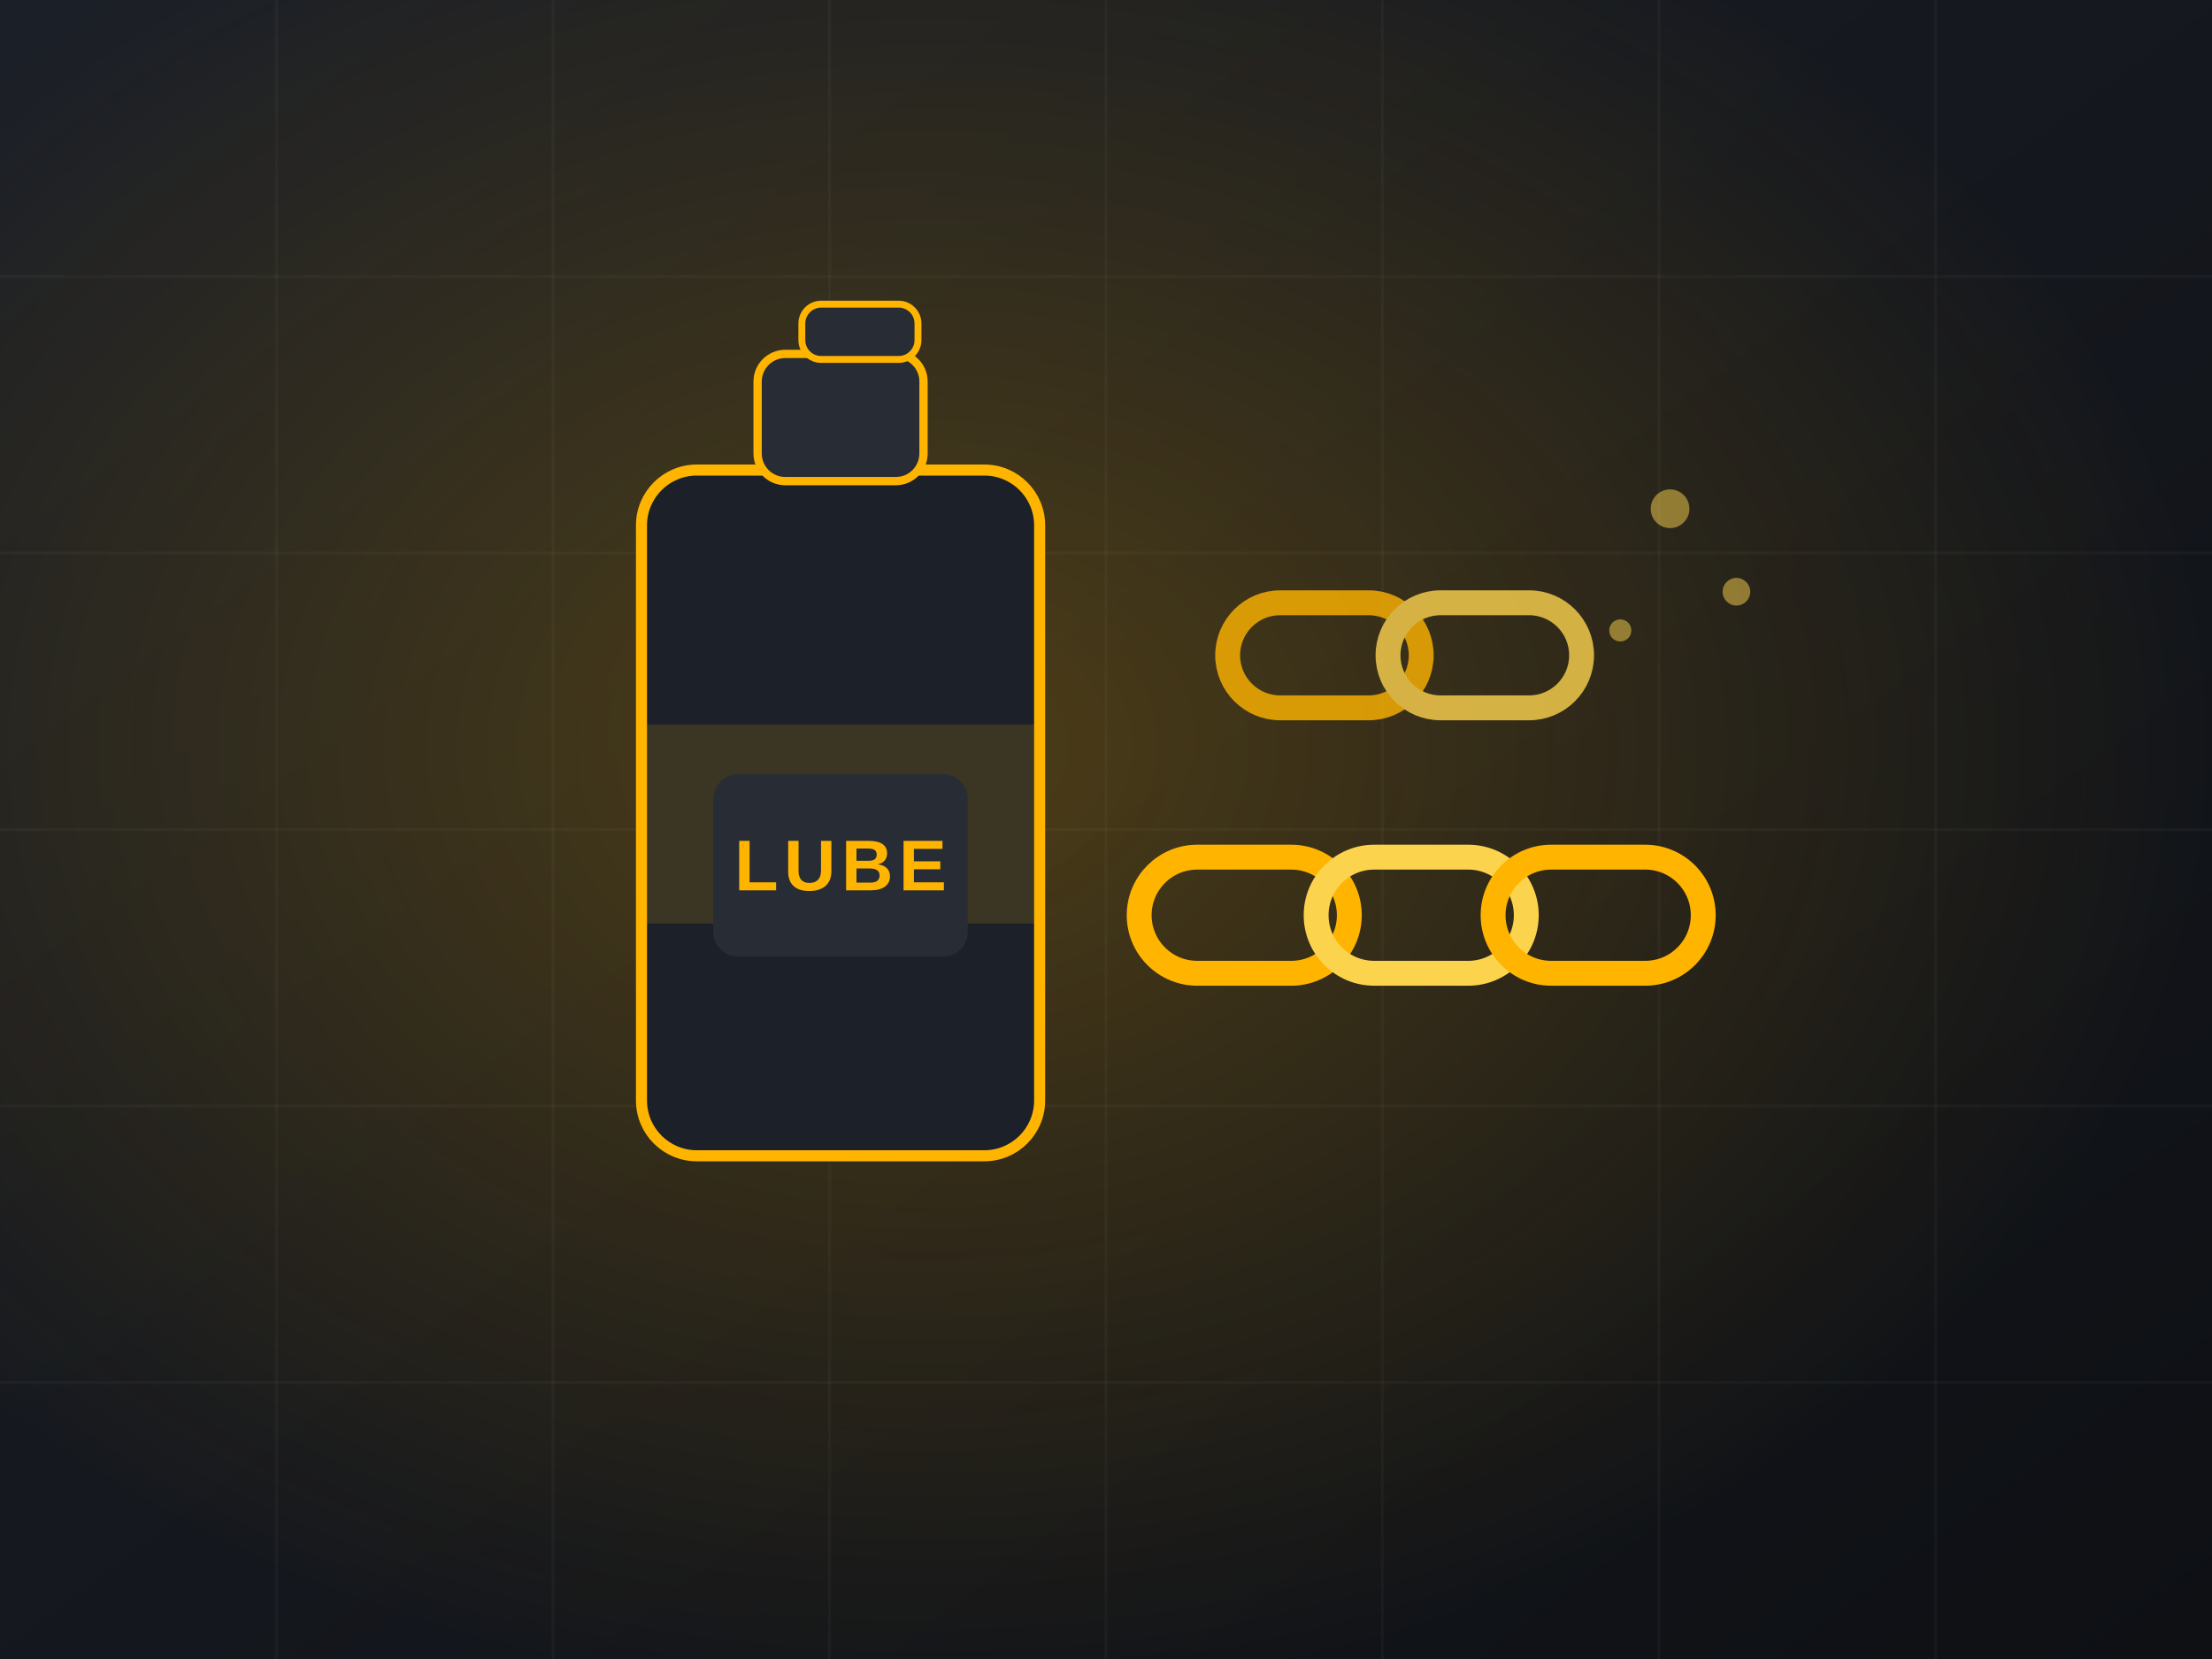
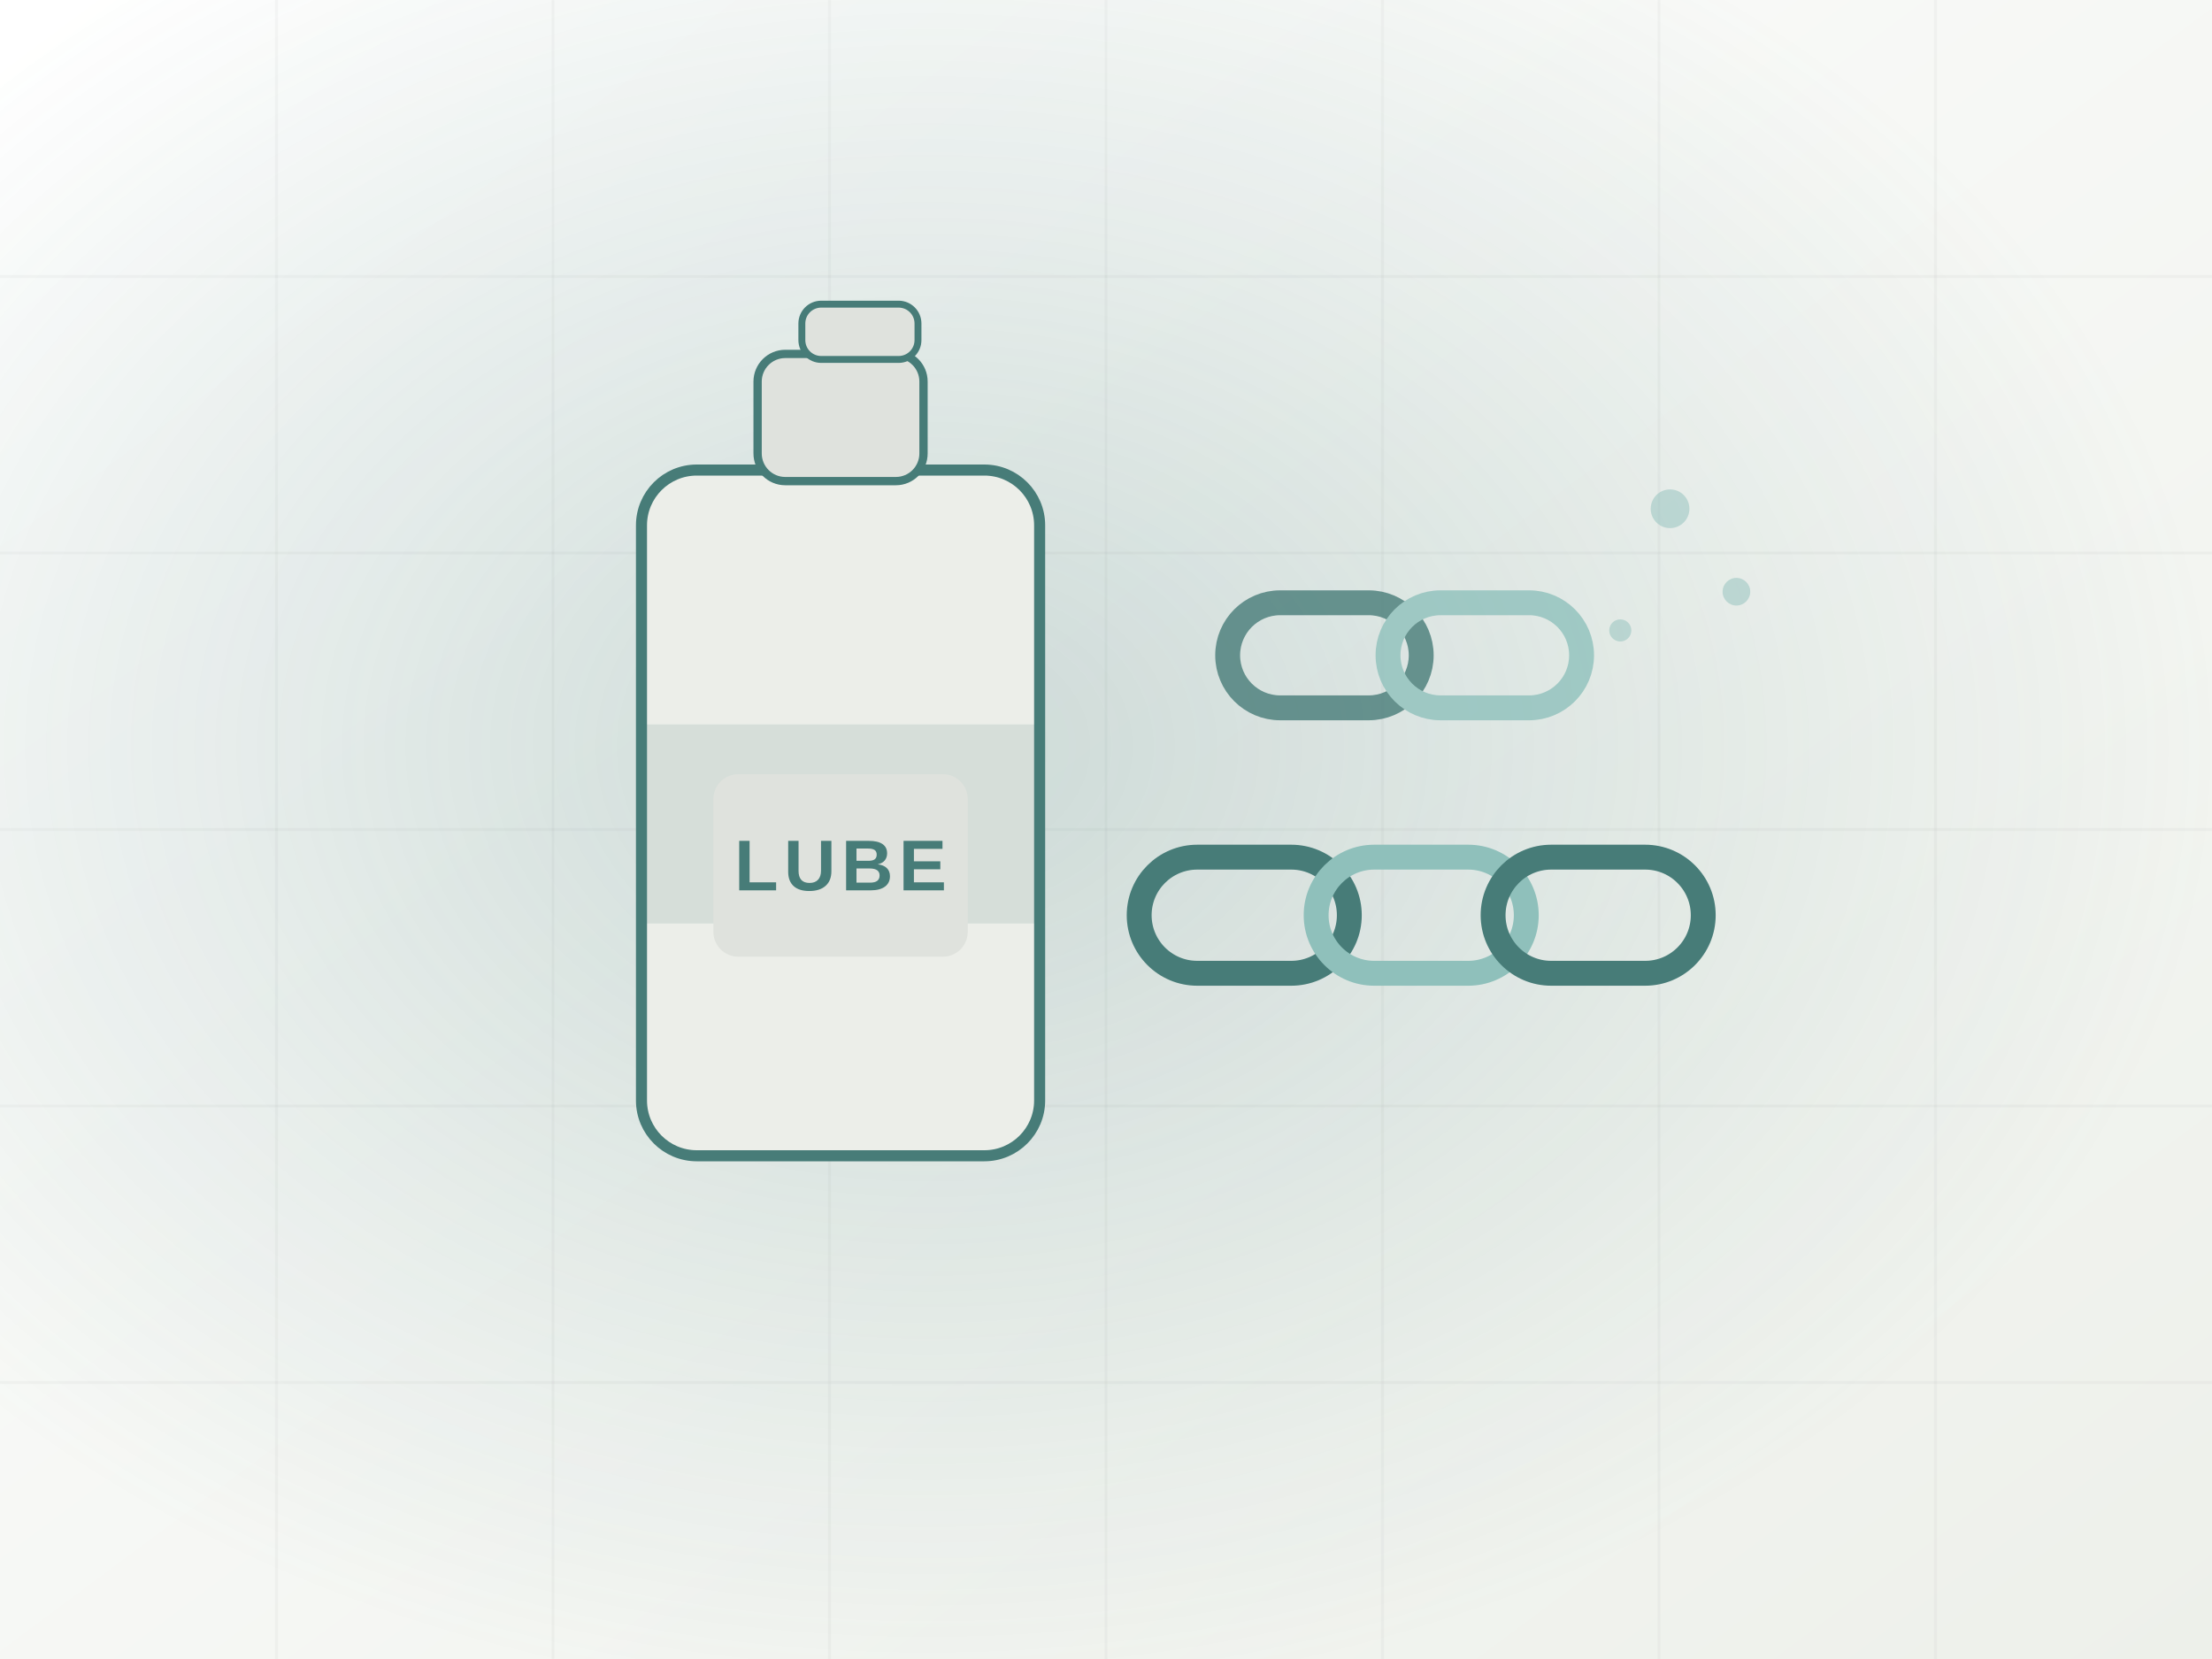
<svg xmlns="http://www.w3.org/2000/svg" viewBox="0 0 800 600" width="800" height="600">
  <defs>
    <linearGradient id="bg" x1="0" y1="0" x2="1" y2="1">
-       <stop offset="0%" stop-color="#1b1f27" />
-       <stop offset="100%" stop-color="#0e1014" />
+       <stop offset="0%" stop-color="#ffffff" />
+       <stop offset="100%" stop-color="#edf0ea" />
    </linearGradient>
    <radialGradient id="glow" cx="42%" cy="45%" r="58%">
-       <stop offset="0%" stop-color="#ffb400" stop-opacity="0.24" />
-       <stop offset="100%" stop-color="#ffb400" stop-opacity="0" />
+       <stop offset="0%" stop-color="#477c78" stop-opacity="0.24" />
+       <stop offset="100%" stop-color="#477c78" stop-opacity="0" />
    </radialGradient>
  </defs>
  <rect width="800" height="600" fill="url(#bg)" />
-   <g stroke="#ffffff" stroke-opacity="0.035">
+   <g stroke="#252b2d" stroke-opacity="0.035">
    <path d="M0 100h800M0 200h800M0 300h800M0 400h800M0 500h800" />
    <path d="M100 0v600M200 0v600M300 0v600M400 0v600M500 0v600M600 0v600M700 0v600" />
  </g>
  <rect width="800" height="600" fill="url(#glow)" />
  <g transform="translate(400,300)">
    <g transform="translate(-96,-14)">
-       <rect x="-72" y="-116" width="144" height="248" rx="20" fill="#1c2028" stroke="#ffb400" stroke-width="4" />
-       <rect x="-72" y="-24" width="144" height="72" fill="#ffb400" opacity="0.14" />
-       <rect x="-30" y="-158" width="60" height="46" rx="10" fill="#272c35" stroke="#ffb400" stroke-width="3" />
-       <rect x="-14" y="-176" width="42" height="20" rx="7" fill="#272c35" stroke="#ffb400" stroke-width="2.5" />
-       <rect x="-46" y="-6" width="92" height="66" rx="9" fill="#272c35" />
-       <text x="0" y="36" text-anchor="middle" font-family="Arial, sans-serif" font-size="26" font-weight="700" fill="#ffb400" letter-spacing="2">LUBE</text>
+       <rect x="-72" y="-116" width="144" height="248" rx="20" fill="#eceee9" stroke="#477c78" stroke-width="4" />
+       <rect x="-72" y="-24" width="144" height="72" fill="#477c78" opacity="0.14" />
+       <rect x="-30" y="-158" width="60" height="46" rx="10" fill="#dfe2dd" stroke="#477c78" stroke-width="3" />
+       <rect x="-14" y="-176" width="42" height="20" rx="7" fill="#dfe2dd" stroke="#477c78" stroke-width="2.5" />
+       <rect x="-46" y="-6" width="92" height="66" rx="9" fill="#dfe2dd" />
+       <text x="0" y="36" text-anchor="middle" font-family="Arial, sans-serif" font-size="26" font-weight="700" fill="#477c78" letter-spacing="2">LUBE</text>
    </g>
-     <g transform="translate(116,44)" fill="none" stroke="#ffb400" stroke-width="9">
+     <g transform="translate(116,44)" fill="none" stroke="#477c78" stroke-width="9">
      <rect x="-104" y="-34" width="76" height="42" rx="21" />
-       <rect x="-40" y="-34" width="76" height="42" rx="21" stroke="#fcd34d" />
+       <rect x="-40" y="-34" width="76" height="42" rx="21" stroke="#8fc0bb" />
      <rect x="24" y="-34" width="76" height="42" rx="21" />
    </g>
-     <g transform="translate(116,-58)" fill="none" stroke="#ffb400" stroke-width="9" opacity="0.8">
+     <g transform="translate(116,-58)" fill="none" stroke="#477c78" stroke-width="9" opacity="0.8">
      <rect x="-72" y="-24" width="70" height="38" rx="19" />
-       <rect x="-14" y="-24" width="70" height="38" rx="19" stroke="#fcd34d" />
+       <rect x="-14" y="-24" width="70" height="38" rx="19" stroke="#8fc0bb" />
    </g>
-     <g fill="#fcd34d" opacity="0.5">
+     <g fill="#8fc0bb" opacity="0.5">
      <circle cx="204" cy="-116" r="7" />
      <circle cx="228" cy="-86" r="5" />
      <circle cx="186" cy="-72" r="4" />
    </g>
  </g>
</svg>
